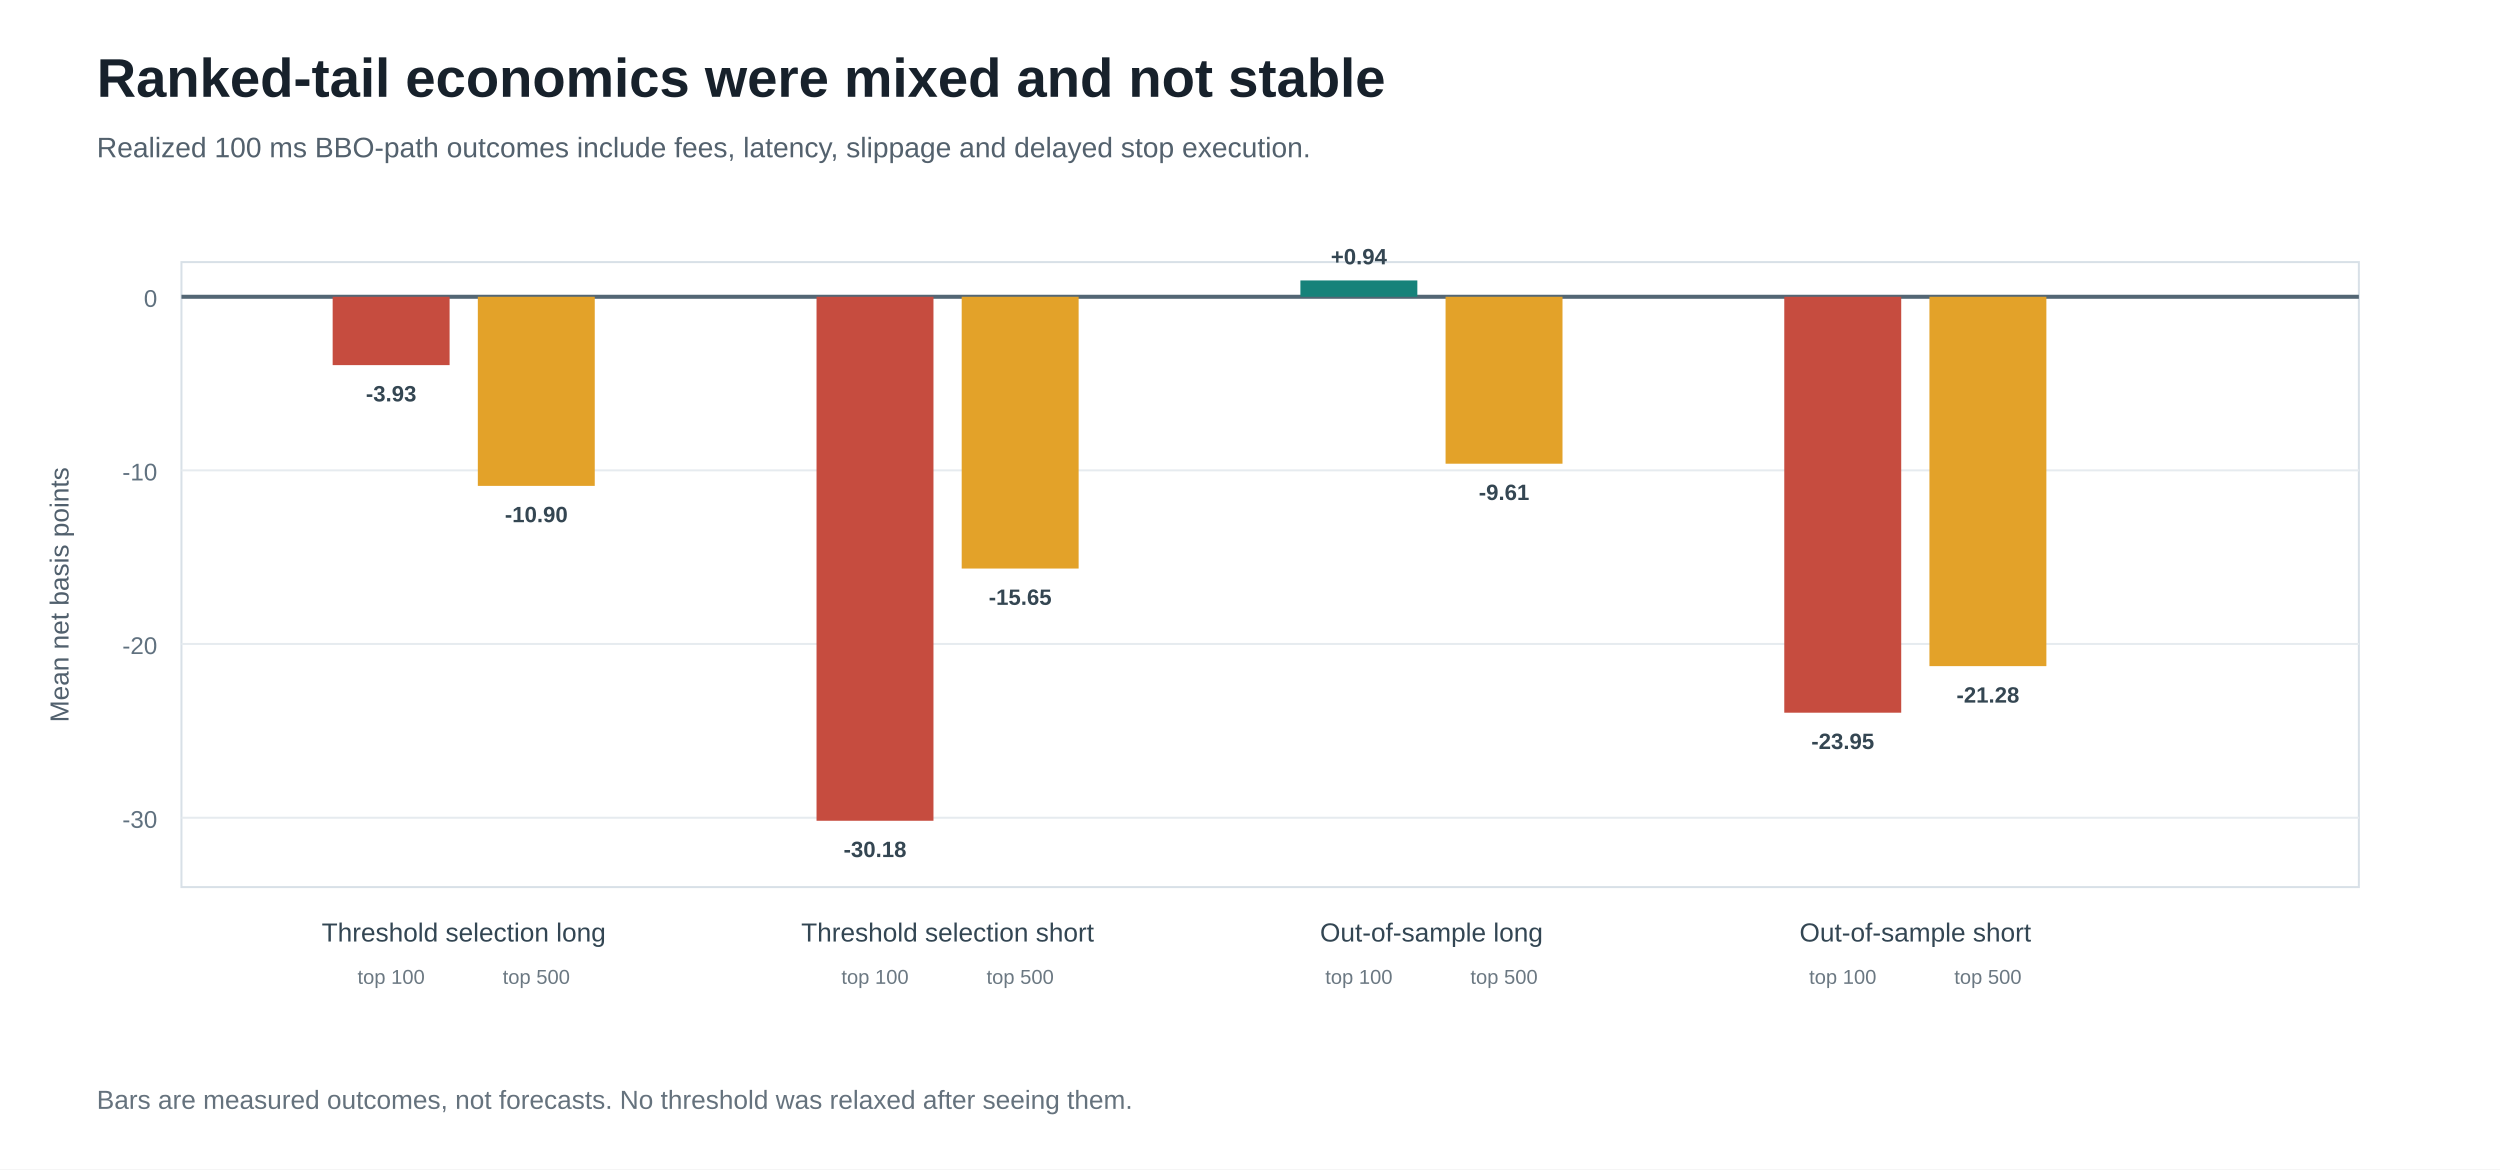
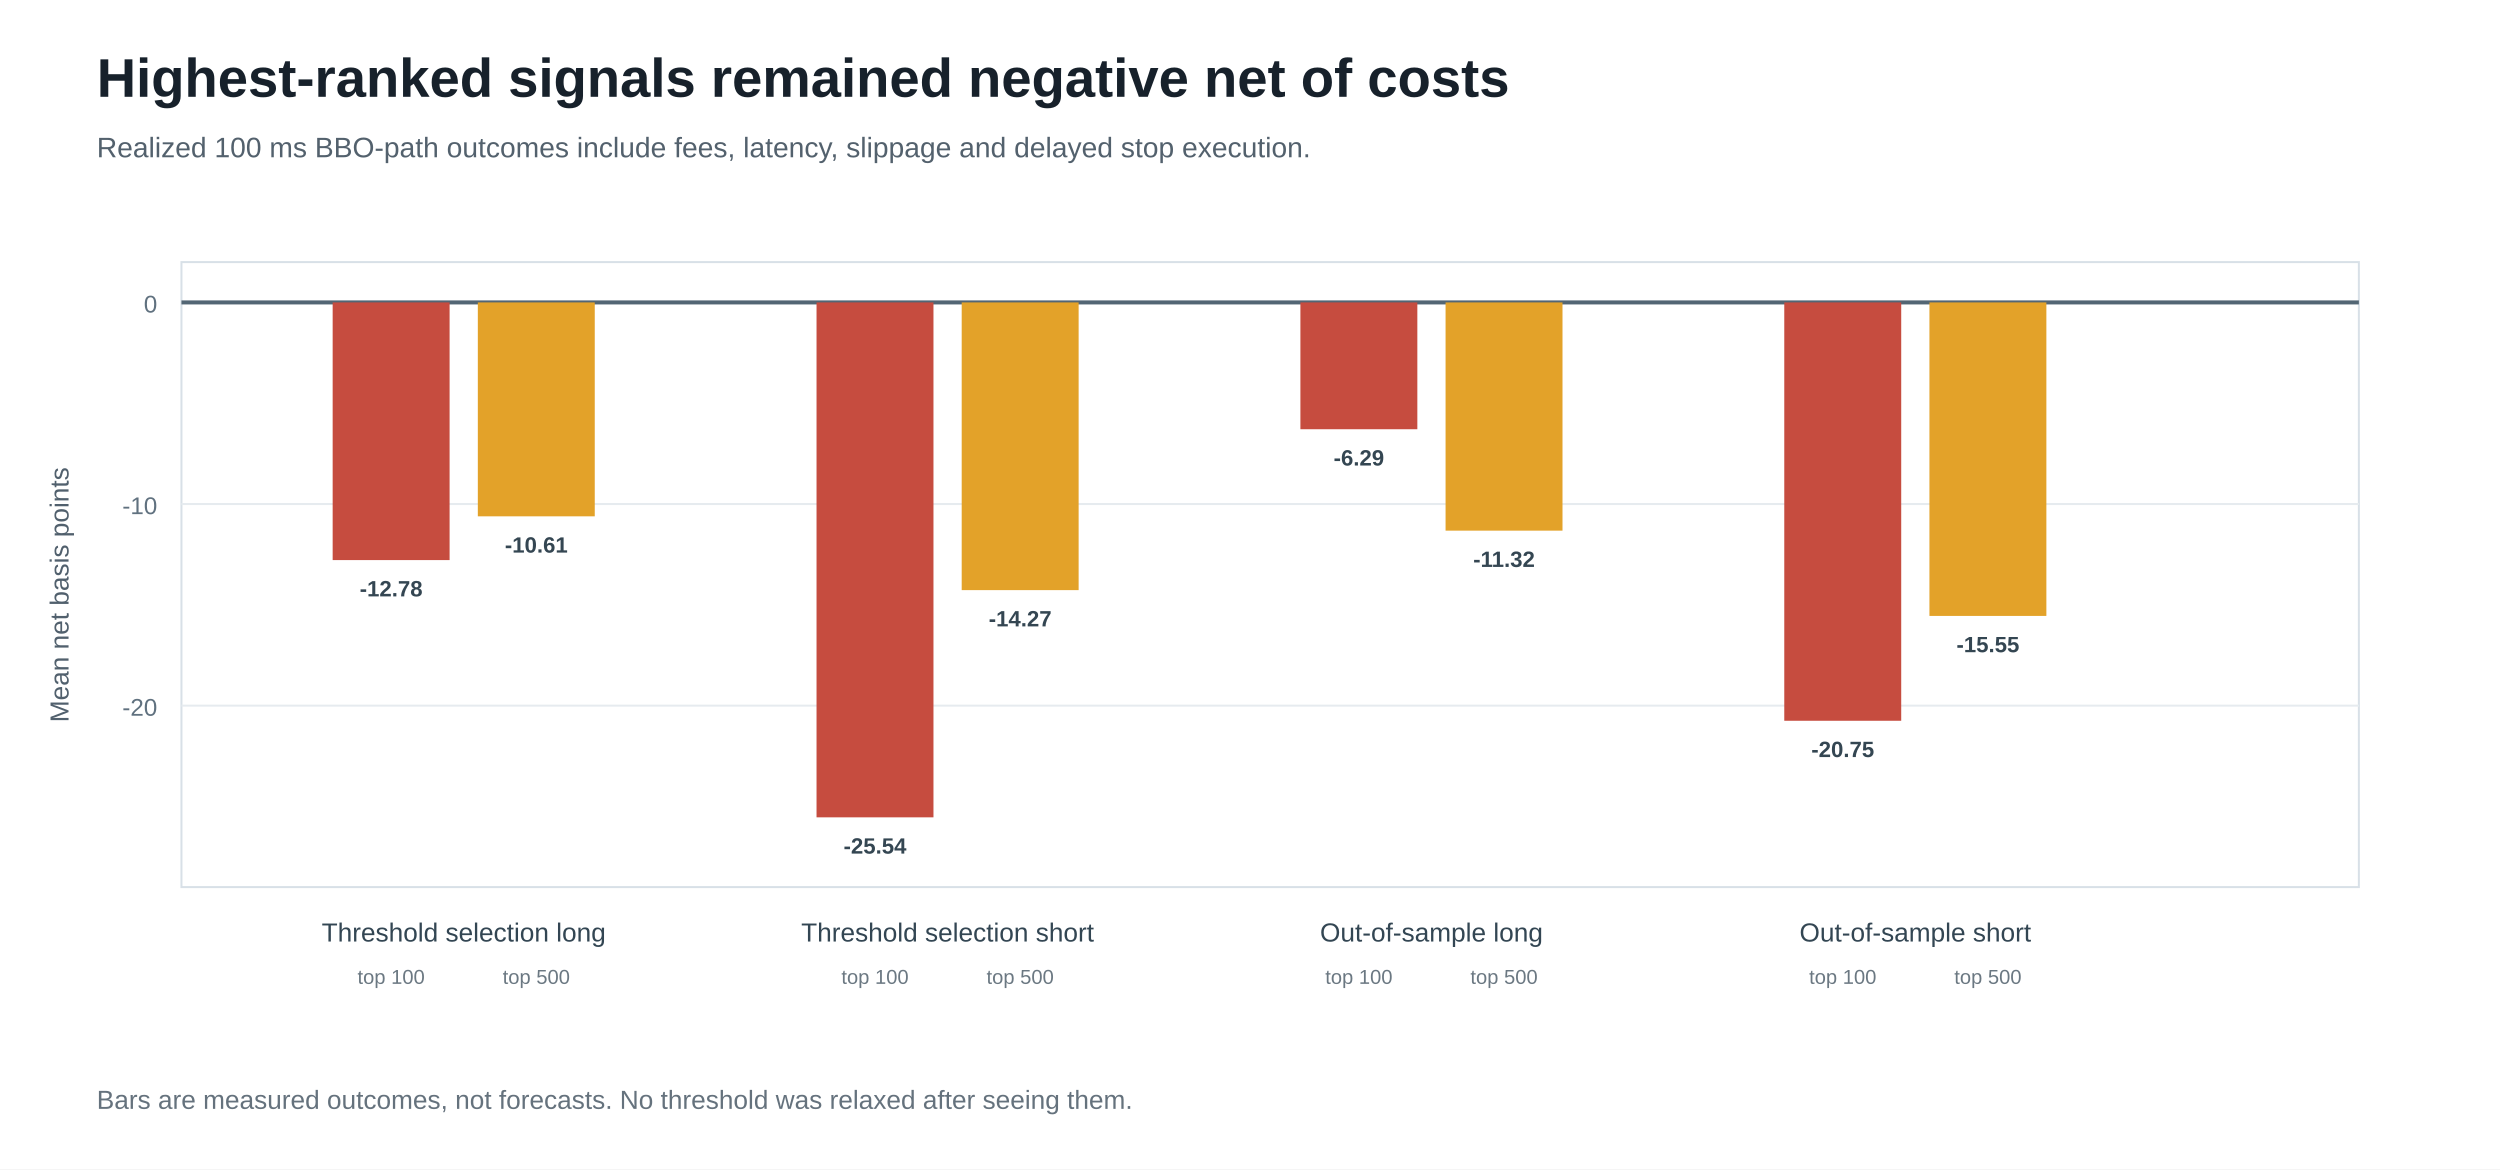
<svg xmlns="http://www.w3.org/2000/svg" width="1240" height="580" viewBox="0 0 1240 580" role="img" aria-labelledby="title desc">
  <rect width="100%" height="100%" fill="#ffffff" />
-   <text x="48" y="48" font-family="Segoe UI, Arial, sans-serif" font-size="27" font-weight="700" fill="#17212b">Ranked-tail economics were mixed and not stable</text>
+   <text x="48" y="48" font-family="Segoe UI, Arial, sans-serif" font-size="27" font-weight="700" fill="#17212b">Highest-ranked signals remained negative net of costs</text>
  <text x="48" y="78" font-family="Segoe UI, Arial, sans-serif" font-size="14" fill="#53616d">Realized 100 ms BBO-path outcomes include fees, latency, slippage and delayed stop execution.</text>
  <rect x="90" y="130" width="1080" height="310" fill="#ffffff" stroke="#d8e0e7" />
-   <line x1="90" y1="405.6" x2="1170" y2="405.6" stroke="#e6ebef" stroke-width="1" />
-   <text x="78" y="410.6" text-anchor="end" font-family="Segoe UI, Arial, sans-serif" font-size="12" fill="#60717f">-30</text>
-   <line x1="90" y1="319.4" x2="1170" y2="319.4" stroke="#e6ebef" stroke-width="1" />
-   <text x="78" y="324.4" text-anchor="end" font-family="Segoe UI, Arial, sans-serif" font-size="12" fill="#60717f">-20</text>
-   <line x1="90" y1="233.3" x2="1170" y2="233.3" stroke="#e6ebef" stroke-width="1" />
-   <text x="78" y="238.3" text-anchor="end" font-family="Segoe UI, Arial, sans-serif" font-size="12" fill="#60717f">-10</text>
-   <line x1="90" y1="147.2" x2="1170" y2="147.2" stroke="#536674" stroke-width="2" />
-   <text x="78" y="152.2" text-anchor="end" font-family="Segoe UI, Arial, sans-serif" font-size="12" fill="#60717f">0</text>
-   <rect x="165.0" y="147.2" width="58" height="33.9" fill="#c64c3f" />
-   <text x="194.0" y="199.1" text-anchor="middle" font-family="Segoe UI, Arial, sans-serif" font-size="11" font-weight="700" fill="#344652">-3.93</text>
+   <line x1="90" y1="350.0" x2="1170" y2="350.0" stroke="#e6ebef" stroke-width="1" />
+   <text x="78" y="355.0" text-anchor="end" font-family="Segoe UI, Arial, sans-serif" font-size="12" fill="#60717f">-20</text>
+   <line x1="90" y1="250.0" x2="1170" y2="250.0" stroke="#e6ebef" stroke-width="1" />
+   <text x="78" y="255.0" text-anchor="end" font-family="Segoe UI, Arial, sans-serif" font-size="12" fill="#60717f">-10</text>
+   <line x1="90" y1="150.0" x2="1170" y2="150.0" stroke="#536674" stroke-width="2" />
+   <text x="78" y="155.0" text-anchor="end" font-family="Segoe UI, Arial, sans-serif" font-size="12" fill="#60717f">0</text>
+   <rect x="165.0" y="150.0" width="58" height="127.8" fill="#c64c3f" />
+   <text x="194.0" y="295.8" text-anchor="middle" font-family="Segoe UI, Arial, sans-serif" font-size="11" font-weight="700" fill="#344652">-12.78</text>
  <text x="194.0" y="488" text-anchor="middle" font-family="Segoe UI, Arial, sans-serif" font-size="10" fill="#6b7882">top 100</text>
-   <rect x="237.0" y="147.2" width="58" height="93.8" fill="#e3a229" />
-   <text x="266.0" y="259.0" text-anchor="middle" font-family="Segoe UI, Arial, sans-serif" font-size="11" font-weight="700" fill="#344652">-10.90</text>
+   <rect x="237.0" y="150.0" width="58" height="106.1" fill="#e3a229" />
+   <text x="266.0" y="274.1" text-anchor="middle" font-family="Segoe UI, Arial, sans-serif" font-size="11" font-weight="700" fill="#344652">-10.61</text>
  <text x="266.0" y="488" text-anchor="middle" font-family="Segoe UI, Arial, sans-serif" font-size="10" fill="#6b7882">top 500</text>
  <text x="230.0" y="467" text-anchor="middle" font-family="Segoe UI, Arial, sans-serif" font-size="13" fill="#334653">Threshold selection long</text>
-   <rect x="405.0" y="147.2" width="58" height="259.9" fill="#c64c3f" />
-   <text x="434.0" y="425.1" text-anchor="middle" font-family="Segoe UI, Arial, sans-serif" font-size="11" font-weight="700" fill="#344652">-30.18</text>
+   <rect x="405.0" y="150.0" width="58" height="255.4" fill="#c64c3f" />
+   <text x="434.0" y="423.4" text-anchor="middle" font-family="Segoe UI, Arial, sans-serif" font-size="11" font-weight="700" fill="#344652">-25.54</text>
  <text x="434.0" y="488" text-anchor="middle" font-family="Segoe UI, Arial, sans-serif" font-size="10" fill="#6b7882">top 100</text>
-   <rect x="477.0" y="147.2" width="58" height="134.8" fill="#e3a229" />
-   <text x="506.0" y="300.0" text-anchor="middle" font-family="Segoe UI, Arial, sans-serif" font-size="11" font-weight="700" fill="#344652">-15.65</text>
+   <rect x="477.0" y="150.0" width="58" height="142.7" fill="#e3a229" />
+   <text x="506.0" y="310.7" text-anchor="middle" font-family="Segoe UI, Arial, sans-serif" font-size="11" font-weight="700" fill="#344652">-14.27</text>
  <text x="506.0" y="488" text-anchor="middle" font-family="Segoe UI, Arial, sans-serif" font-size="10" fill="#6b7882">top 500</text>
  <text x="470.0" y="467" text-anchor="middle" font-family="Segoe UI, Arial, sans-serif" font-size="13" fill="#334653">Threshold selection short</text>
-   <rect x="645.0" y="139.1" width="58" height="8.1" fill="#16827a" />
-   <text x="674.0" y="131.1" text-anchor="middle" font-family="Segoe UI, Arial, sans-serif" font-size="11" font-weight="700" fill="#344652">+0.94</text>
+   <rect x="645.0" y="150.0" width="58" height="62.9" fill="#c64c3f" />
+   <text x="674.0" y="230.9" text-anchor="middle" font-family="Segoe UI, Arial, sans-serif" font-size="11" font-weight="700" fill="#344652">-6.29</text>
  <text x="674.0" y="488" text-anchor="middle" font-family="Segoe UI, Arial, sans-serif" font-size="10" fill="#6b7882">top 100</text>
-   <rect x="717.0" y="147.2" width="58" height="82.8" fill="#e3a229" />
-   <text x="746.0" y="248.0" text-anchor="middle" font-family="Segoe UI, Arial, sans-serif" font-size="11" font-weight="700" fill="#344652">-9.61</text>
+   <rect x="717.0" y="150.0" width="58" height="113.2" fill="#e3a229" />
+   <text x="746.0" y="281.2" text-anchor="middle" font-family="Segoe UI, Arial, sans-serif" font-size="11" font-weight="700" fill="#344652">-11.32</text>
  <text x="746.0" y="488" text-anchor="middle" font-family="Segoe UI, Arial, sans-serif" font-size="10" fill="#6b7882">top 500</text>
  <text x="710.0" y="467" text-anchor="middle" font-family="Segoe UI, Arial, sans-serif" font-size="13" fill="#334653">Out-of-sample long</text>
-   <rect x="885.0" y="147.2" width="58" height="206.3" fill="#c64c3f" />
-   <text x="914.0" y="371.5" text-anchor="middle" font-family="Segoe UI, Arial, sans-serif" font-size="11" font-weight="700" fill="#344652">-23.95</text>
+   <rect x="885.0" y="150.0" width="58" height="207.5" fill="#c64c3f" />
+   <text x="914.0" y="375.5" text-anchor="middle" font-family="Segoe UI, Arial, sans-serif" font-size="11" font-weight="700" fill="#344652">-20.75</text>
  <text x="914.0" y="488" text-anchor="middle" font-family="Segoe UI, Arial, sans-serif" font-size="10" fill="#6b7882">top 100</text>
-   <rect x="957.0" y="147.2" width="58" height="183.2" fill="#e3a229" />
-   <text x="986.0" y="348.5" text-anchor="middle" font-family="Segoe UI, Arial, sans-serif" font-size="11" font-weight="700" fill="#344652">-21.28</text>
+   <rect x="957.0" y="150.0" width="58" height="155.5" fill="#e3a229" />
+   <text x="986.0" y="323.5" text-anchor="middle" font-family="Segoe UI, Arial, sans-serif" font-size="11" font-weight="700" fill="#344652">-15.55</text>
  <text x="986.0" y="488" text-anchor="middle" font-family="Segoe UI, Arial, sans-serif" font-size="10" fill="#6b7882">top 500</text>
  <text x="950.0" y="467" text-anchor="middle" font-family="Segoe UI, Arial, sans-serif" font-size="13" fill="#334653">Out-of-sample short</text>
  <text x="34" y="295" transform="rotate(-90 34 295)" text-anchor="middle" font-family="Segoe UI, Arial, sans-serif" font-size="13" fill="#51606d">Mean net basis points</text>
  <text x="48" y="550" font-family="Segoe UI, Arial, sans-serif" font-size="13" fill="#65727d">Bars are measured outcomes, not forecasts. No threshold was relaxed after seeing them.</text>
</svg>
